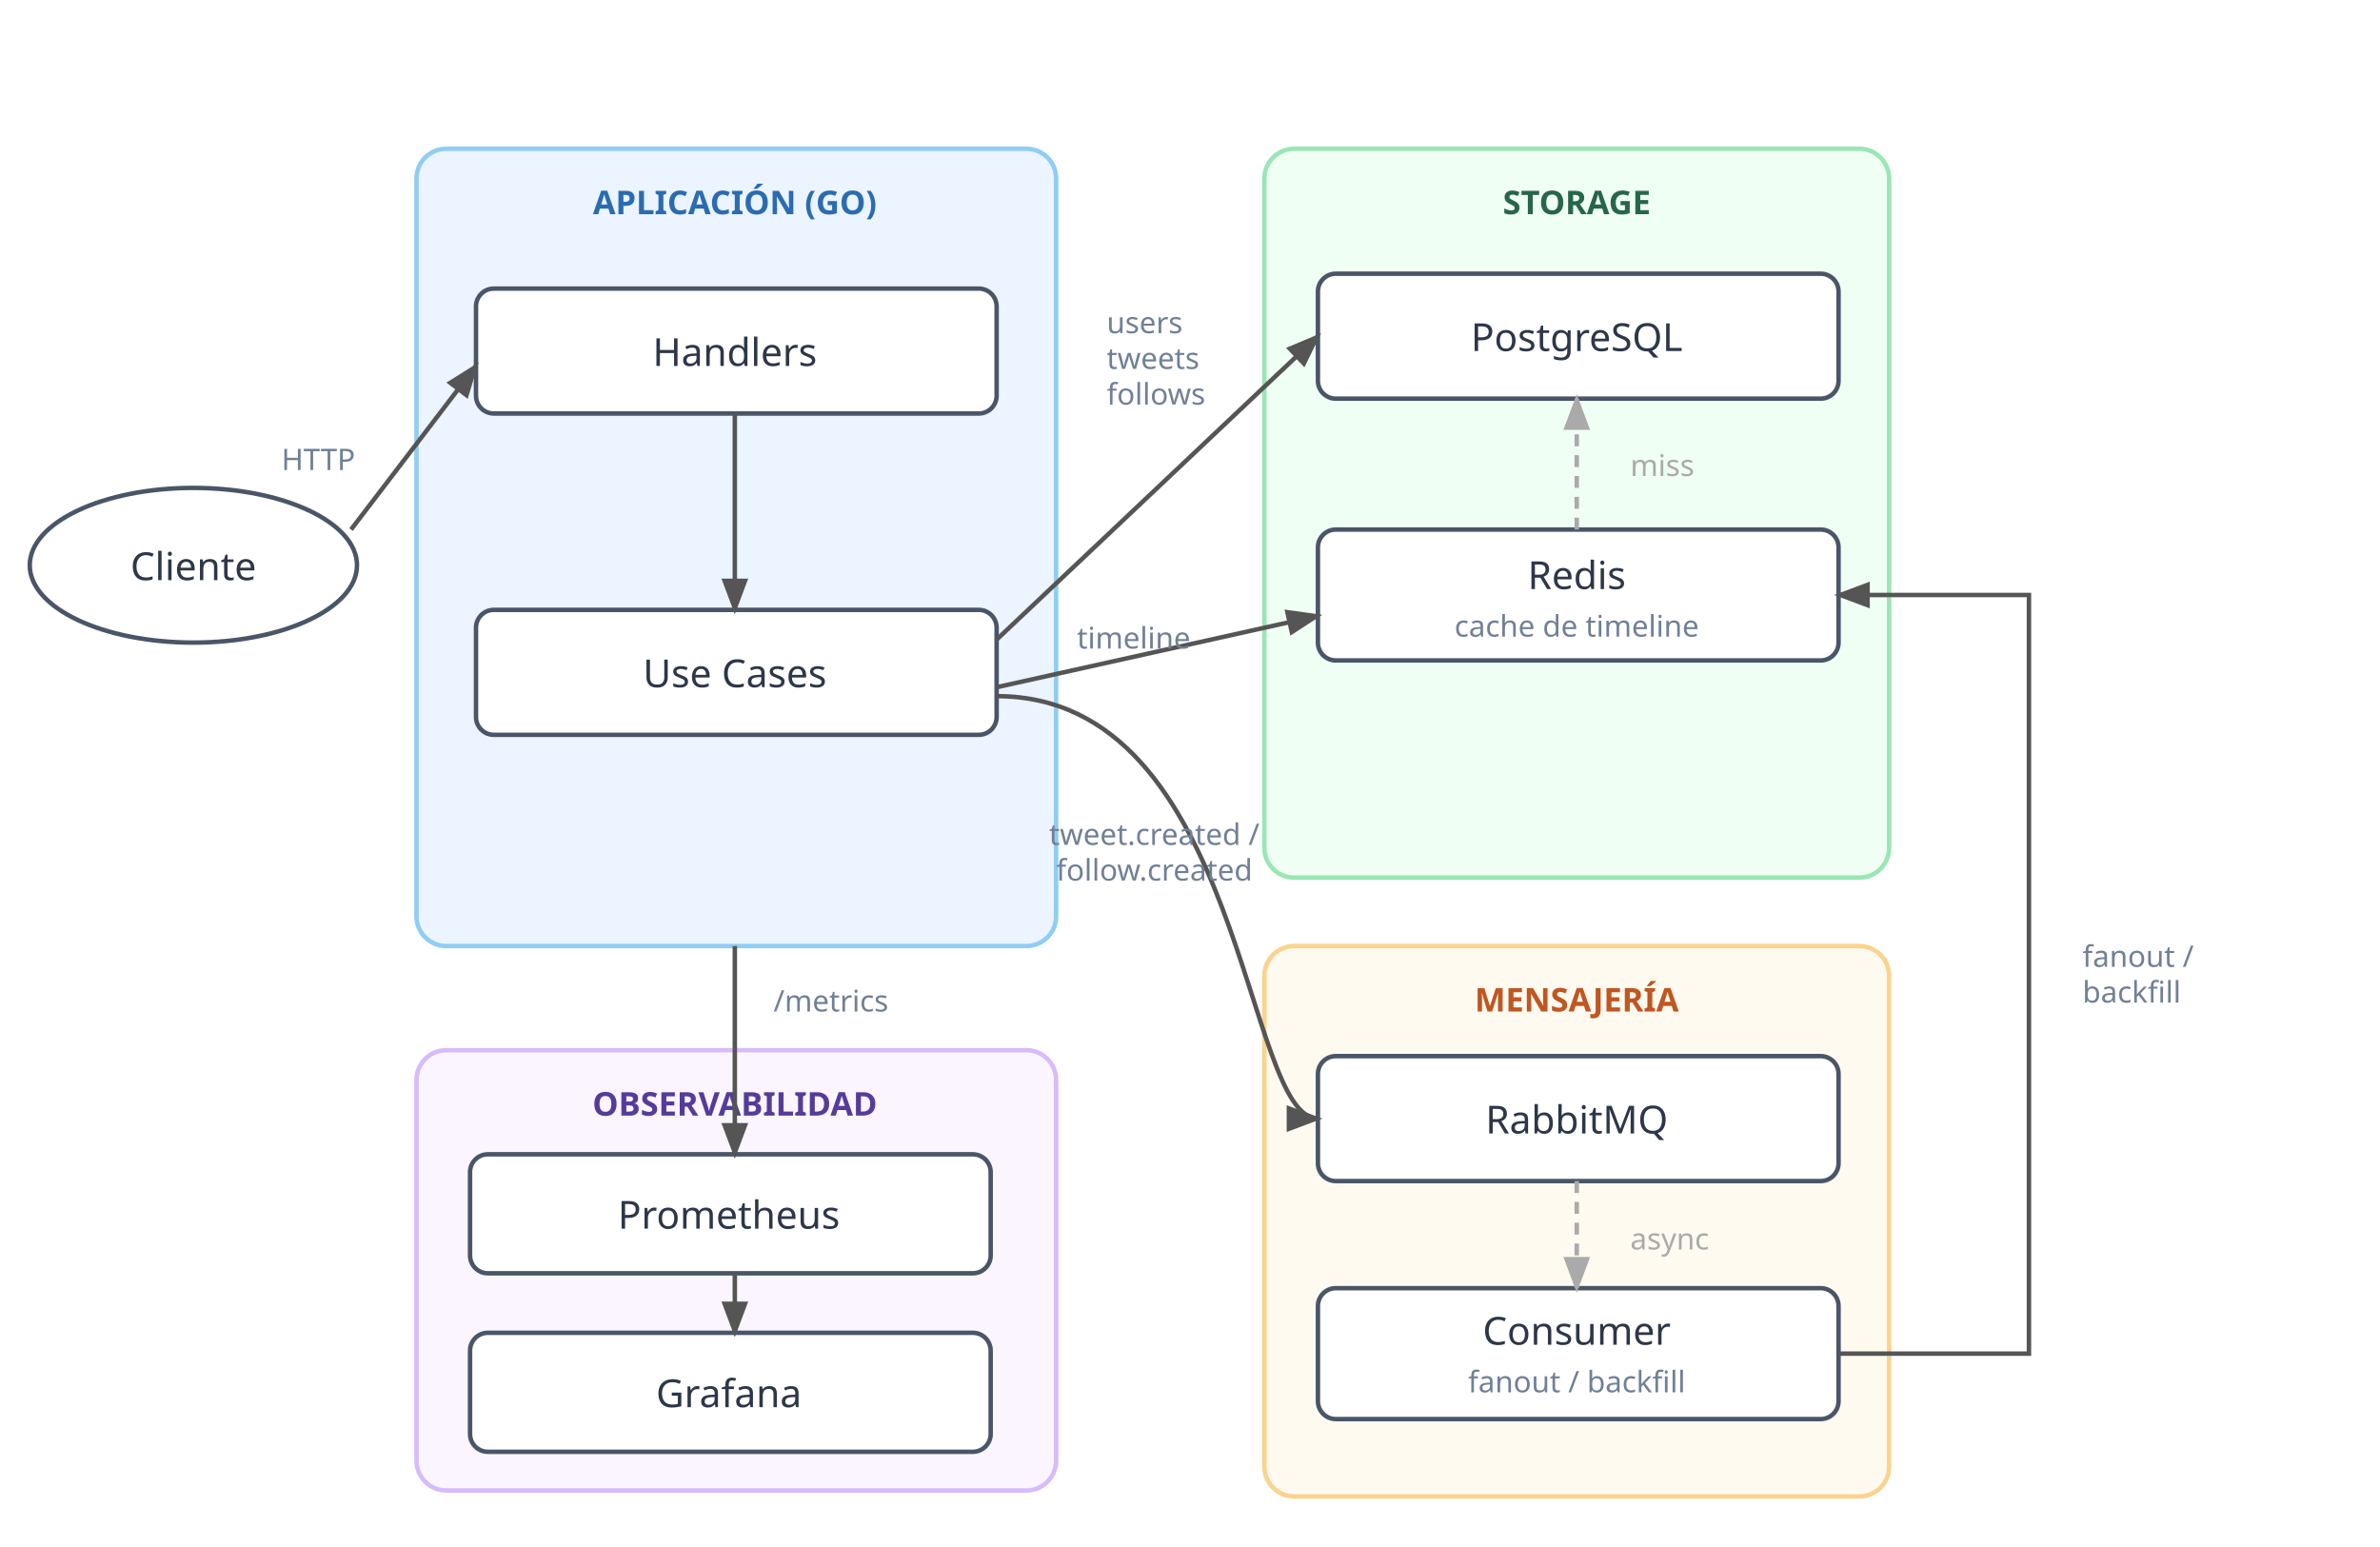
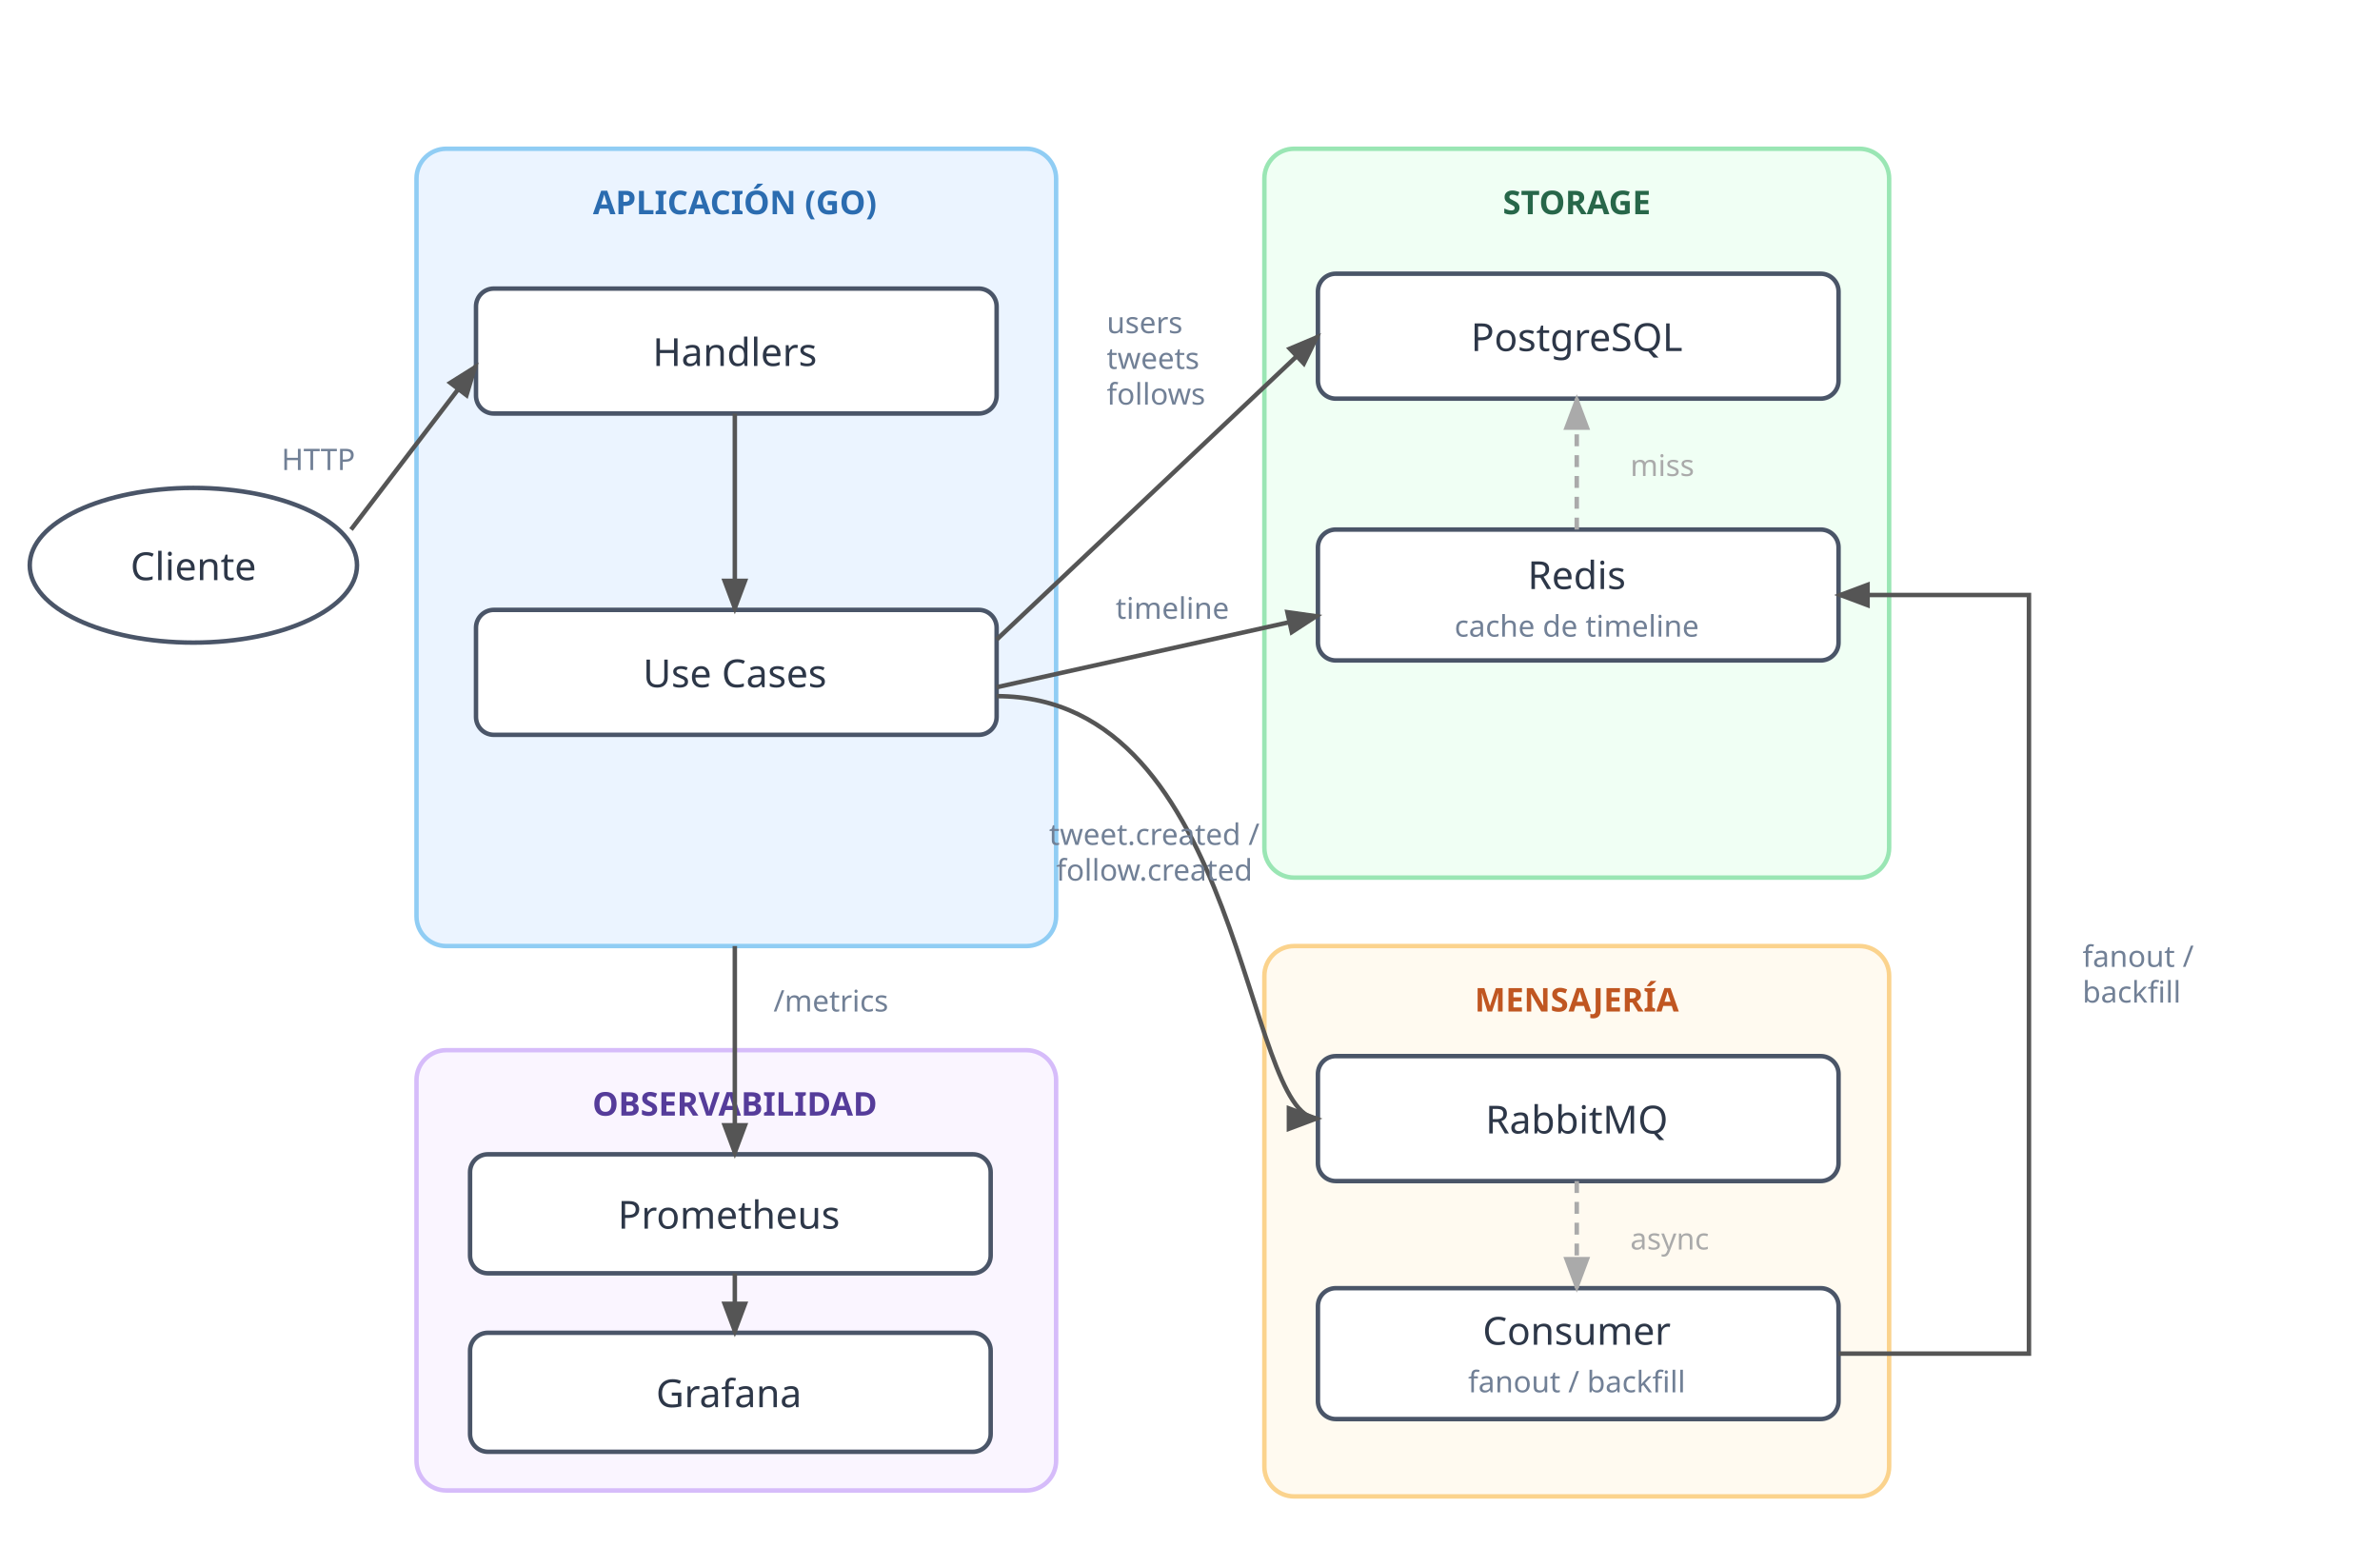
<svg xmlns="http://www.w3.org/2000/svg" viewBox="0 0 800 520" font-family="'Segoe UI', system-ui, sans-serif">
  <defs>
    <marker id="arr" markerWidth="8" markerHeight="6" refX="7" refY="3" orient="auto">
      <polygon points="0 0, 8 3, 0 6" fill="#555" />
    </marker>
    <marker id="arr-dash" markerWidth="8" markerHeight="6" refX="7" refY="3" orient="auto">
      <polygon points="0 0, 8 3, 0 6" fill="#aaa" />
    </marker>
  </defs>
  <rect width="800" height="520" fill="white" />
  <rect x="140" y="50" width="215" height="268" rx="10" fill="#EBF4FF" stroke="#90CDF4" stroke-width="1.5" />
  <text x="247" y="72" text-anchor="middle" font-size="11" font-weight="600" fill="#2B6CB0">APLICACIÓN (GO)</text>
  <rect x="425" y="50" width="210" height="245" rx="10" fill="#F0FFF4" stroke="#9AE6B4" stroke-width="1.5" />
  <text x="530" y="72" text-anchor="middle" font-size="11" font-weight="600" fill="#276749">STORAGE</text>
  <rect x="425" y="318" width="210" height="185" rx="10" fill="#FFFAF0" stroke="#FBD38D" stroke-width="1.5" />
  <text x="530" y="340" text-anchor="middle" font-size="11" font-weight="600" fill="#C05621">MENSAJERÍA</text>
  <rect x="140" y="353" width="215" height="148" rx="10" fill="#FAF5FF" stroke="#D6BCFA" stroke-width="1.5" />
  <text x="247" y="375" text-anchor="middle" font-size="11" font-weight="600" fill="#553C9A">OBSERVABILIDAD</text>
  <ellipse cx="65" cy="190" rx="55" ry="26" fill="white" stroke="#4A5568" stroke-width="1.5" />
  <text x="65" y="195" text-anchor="middle" font-size="13" fill="#2D3748">Cliente</text>
  <rect x="160" y="97" width="175" height="42" rx="6" fill="white" stroke="#4A5568" stroke-width="1.5" />
  <text x="247" y="123" text-anchor="middle" font-size="13" fill="#2D3748">Handlers</text>
  <rect x="160" y="205" width="175" height="42" rx="6" fill="white" stroke="#4A5568" stroke-width="1.5" />
  <text x="247" y="231" text-anchor="middle" font-size="13" fill="#2D3748">Use Cases</text>
  <rect x="443" y="92" width="175" height="42" rx="6" fill="white" stroke="#4A5568" stroke-width="1.5" />
  <text x="530" y="118" text-anchor="middle" font-size="13" fill="#2D3748">PostgreSQL</text>
  <rect x="443" y="178" width="175" height="44" rx="6" fill="white" stroke="#4A5568" stroke-width="1.5" />
  <text x="530" y="198" text-anchor="middle" font-size="13" fill="#2D3748">Redis</text>
  <text x="530" y="214" text-anchor="middle" font-size="10" fill="#718096">cache de timeline</text>
  <rect x="443" y="355" width="175" height="42" rx="6" fill="white" stroke="#4A5568" stroke-width="1.5" />
  <text x="530" y="381" text-anchor="middle" font-size="13" fill="#2D3748">RabbitMQ</text>
  <rect x="443" y="433" width="175" height="44" rx="6" fill="white" stroke="#4A5568" stroke-width="1.5" />
  <text x="530" y="452" text-anchor="middle" font-size="13" fill="#2D3748">Consumer</text>
  <text x="530" y="468" text-anchor="middle" font-size="10" fill="#718096">fanout / backfill</text>
  <rect x="158" y="388" width="175" height="40" rx="6" fill="white" stroke="#4A5568" stroke-width="1.5" />
  <text x="245" y="413" text-anchor="middle" font-size="13" fill="#2D3748">Prometheus</text>
  <rect x="158" y="448" width="175" height="40" rx="6" fill="white" stroke="#4A5568" stroke-width="1.5" />
  <text x="245" y="473" text-anchor="middle" font-size="13" fill="#2D3748">Grafana</text>
  <line x1="118" y1="178" x2="160" y2="123" stroke="#555" stroke-width="1.5" marker-end="url(#arr)" />
  <text x="107" y="158" font-size="10" fill="#718096" text-anchor="middle">HTTP</text>
  <line x1="247" y1="139" x2="247" y2="205" stroke="#555" stroke-width="1.5" marker-end="url(#arr)" />
  <line x1="335" y1="215" x2="443" y2="113" stroke="#555" stroke-width="1.5" marker-end="url(#arr)" />
  <text x="372" y="112" font-size="10" fill="#718096">users</text>
  <text x="372" y="124" font-size="10" fill="#718096">tweets</text>
  <text x="372" y="136" font-size="10" fill="#718096">follows</text>
  <line x1="335" y1="231" x2="443" y2="207" stroke="#555" stroke-width="1.5" marker-end="url(#arr)" />
-   <text x="362" y="218" font-size="10" fill="#718096">timeline</text>
+   <text x="375" y="208" font-size="10" fill="#718096">timeline</text>
  <line x1="530" y1="178" x2="530" y2="134" stroke="#aaa" stroke-width="1.5" stroke-dasharray="4,3" marker-end="url(#arr-dash)" />
  <text x="548" y="160" font-size="10" fill="#aaa">miss</text>
  <path d="M335 234 C418 234 418 376 443 376" stroke="#555" stroke-width="1.5" fill="none" marker-end="url(#arr)" />
  <text x="388" y="284" font-size="10" fill="#718096" text-anchor="middle">tweet.created /</text>
  <text x="388" y="296" font-size="10" fill="#718096" text-anchor="middle">follow.created</text>
  <line x1="530" y1="397" x2="530" y2="433" stroke="#aaa" stroke-width="1.5" stroke-dasharray="4,3" marker-end="url(#arr-dash)" />
  <text x="548" y="420" font-size="10" fill="#aaa">async</text>
  <path d="M618 455 L682 455 L682 200 L618 200" stroke="#555" stroke-width="1.5" fill="none" marker-end="url(#arr)" />
  <text x="700" y="325" font-size="10" fill="#718096">fanout /</text>
  <text x="700" y="337" font-size="10" fill="#718096">backfill</text>
  <line x1="247" y1="318" x2="247" y2="388" stroke="#555" stroke-width="1.5" marker-end="url(#arr)" />
  <text x="260" y="340" font-size="10" fill="#718096">/metrics</text>
  <line x1="247" y1="428" x2="247" y2="448" stroke="#555" stroke-width="1.5" marker-end="url(#arr)" />
</svg>
